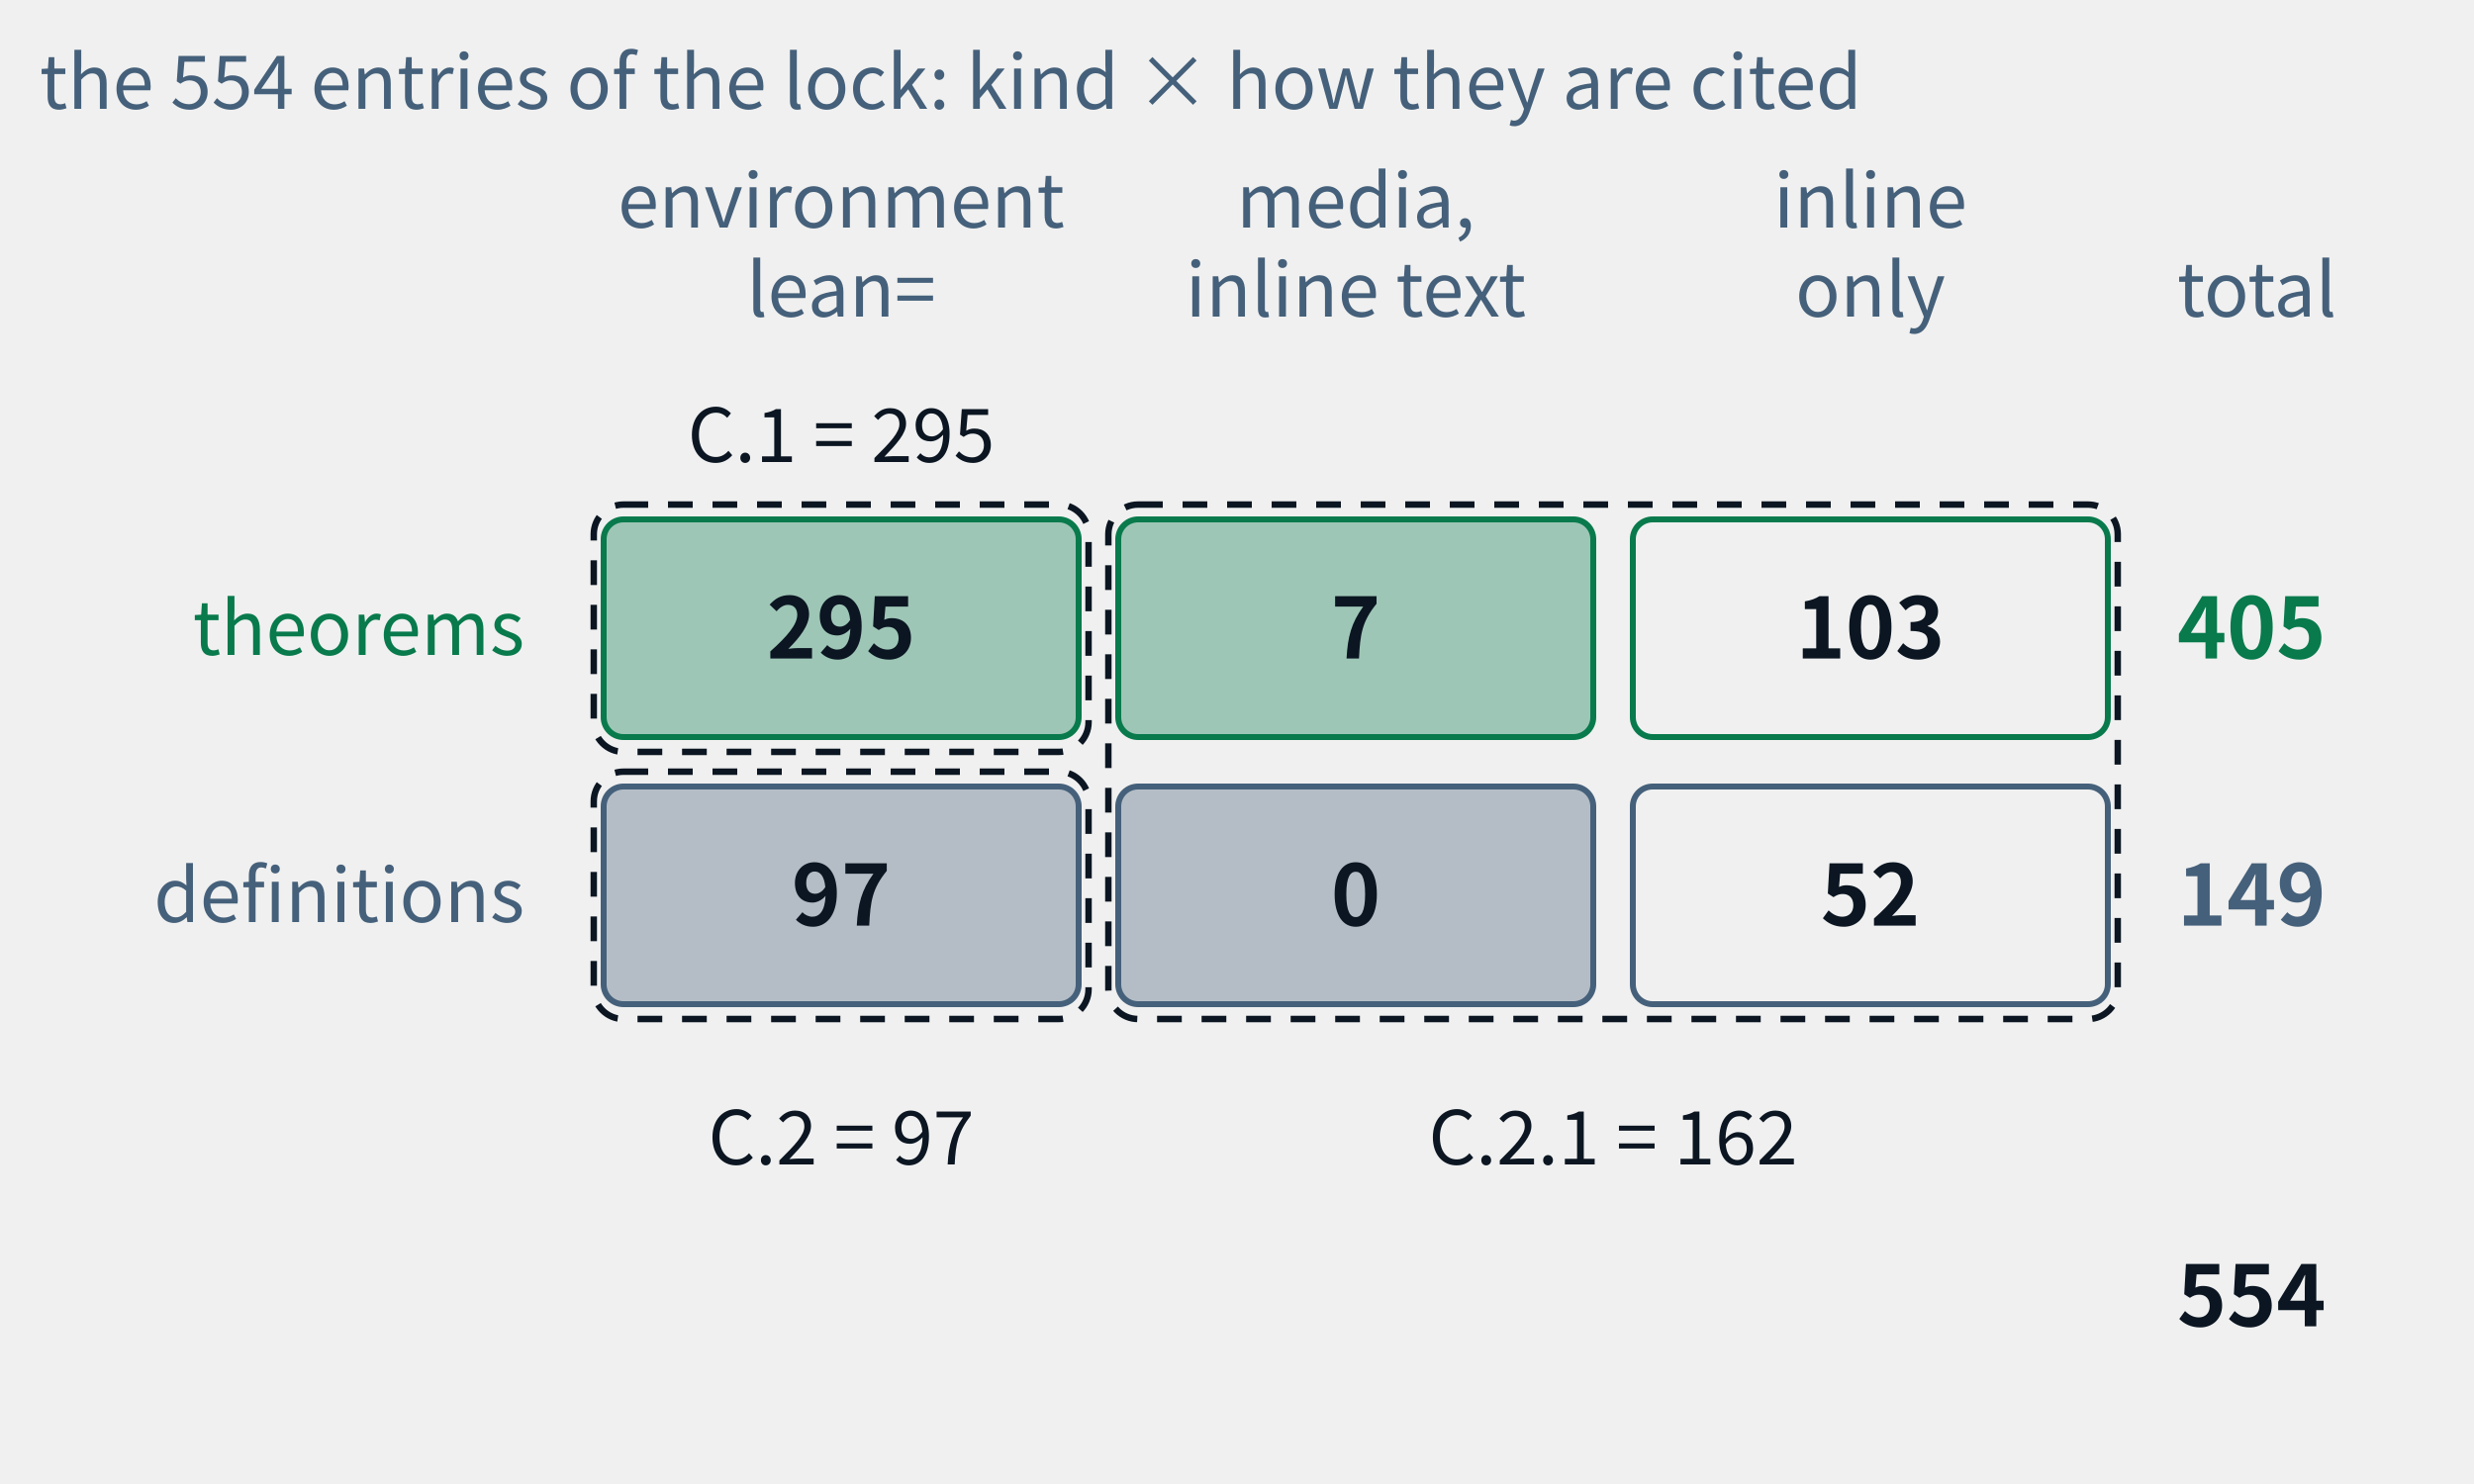
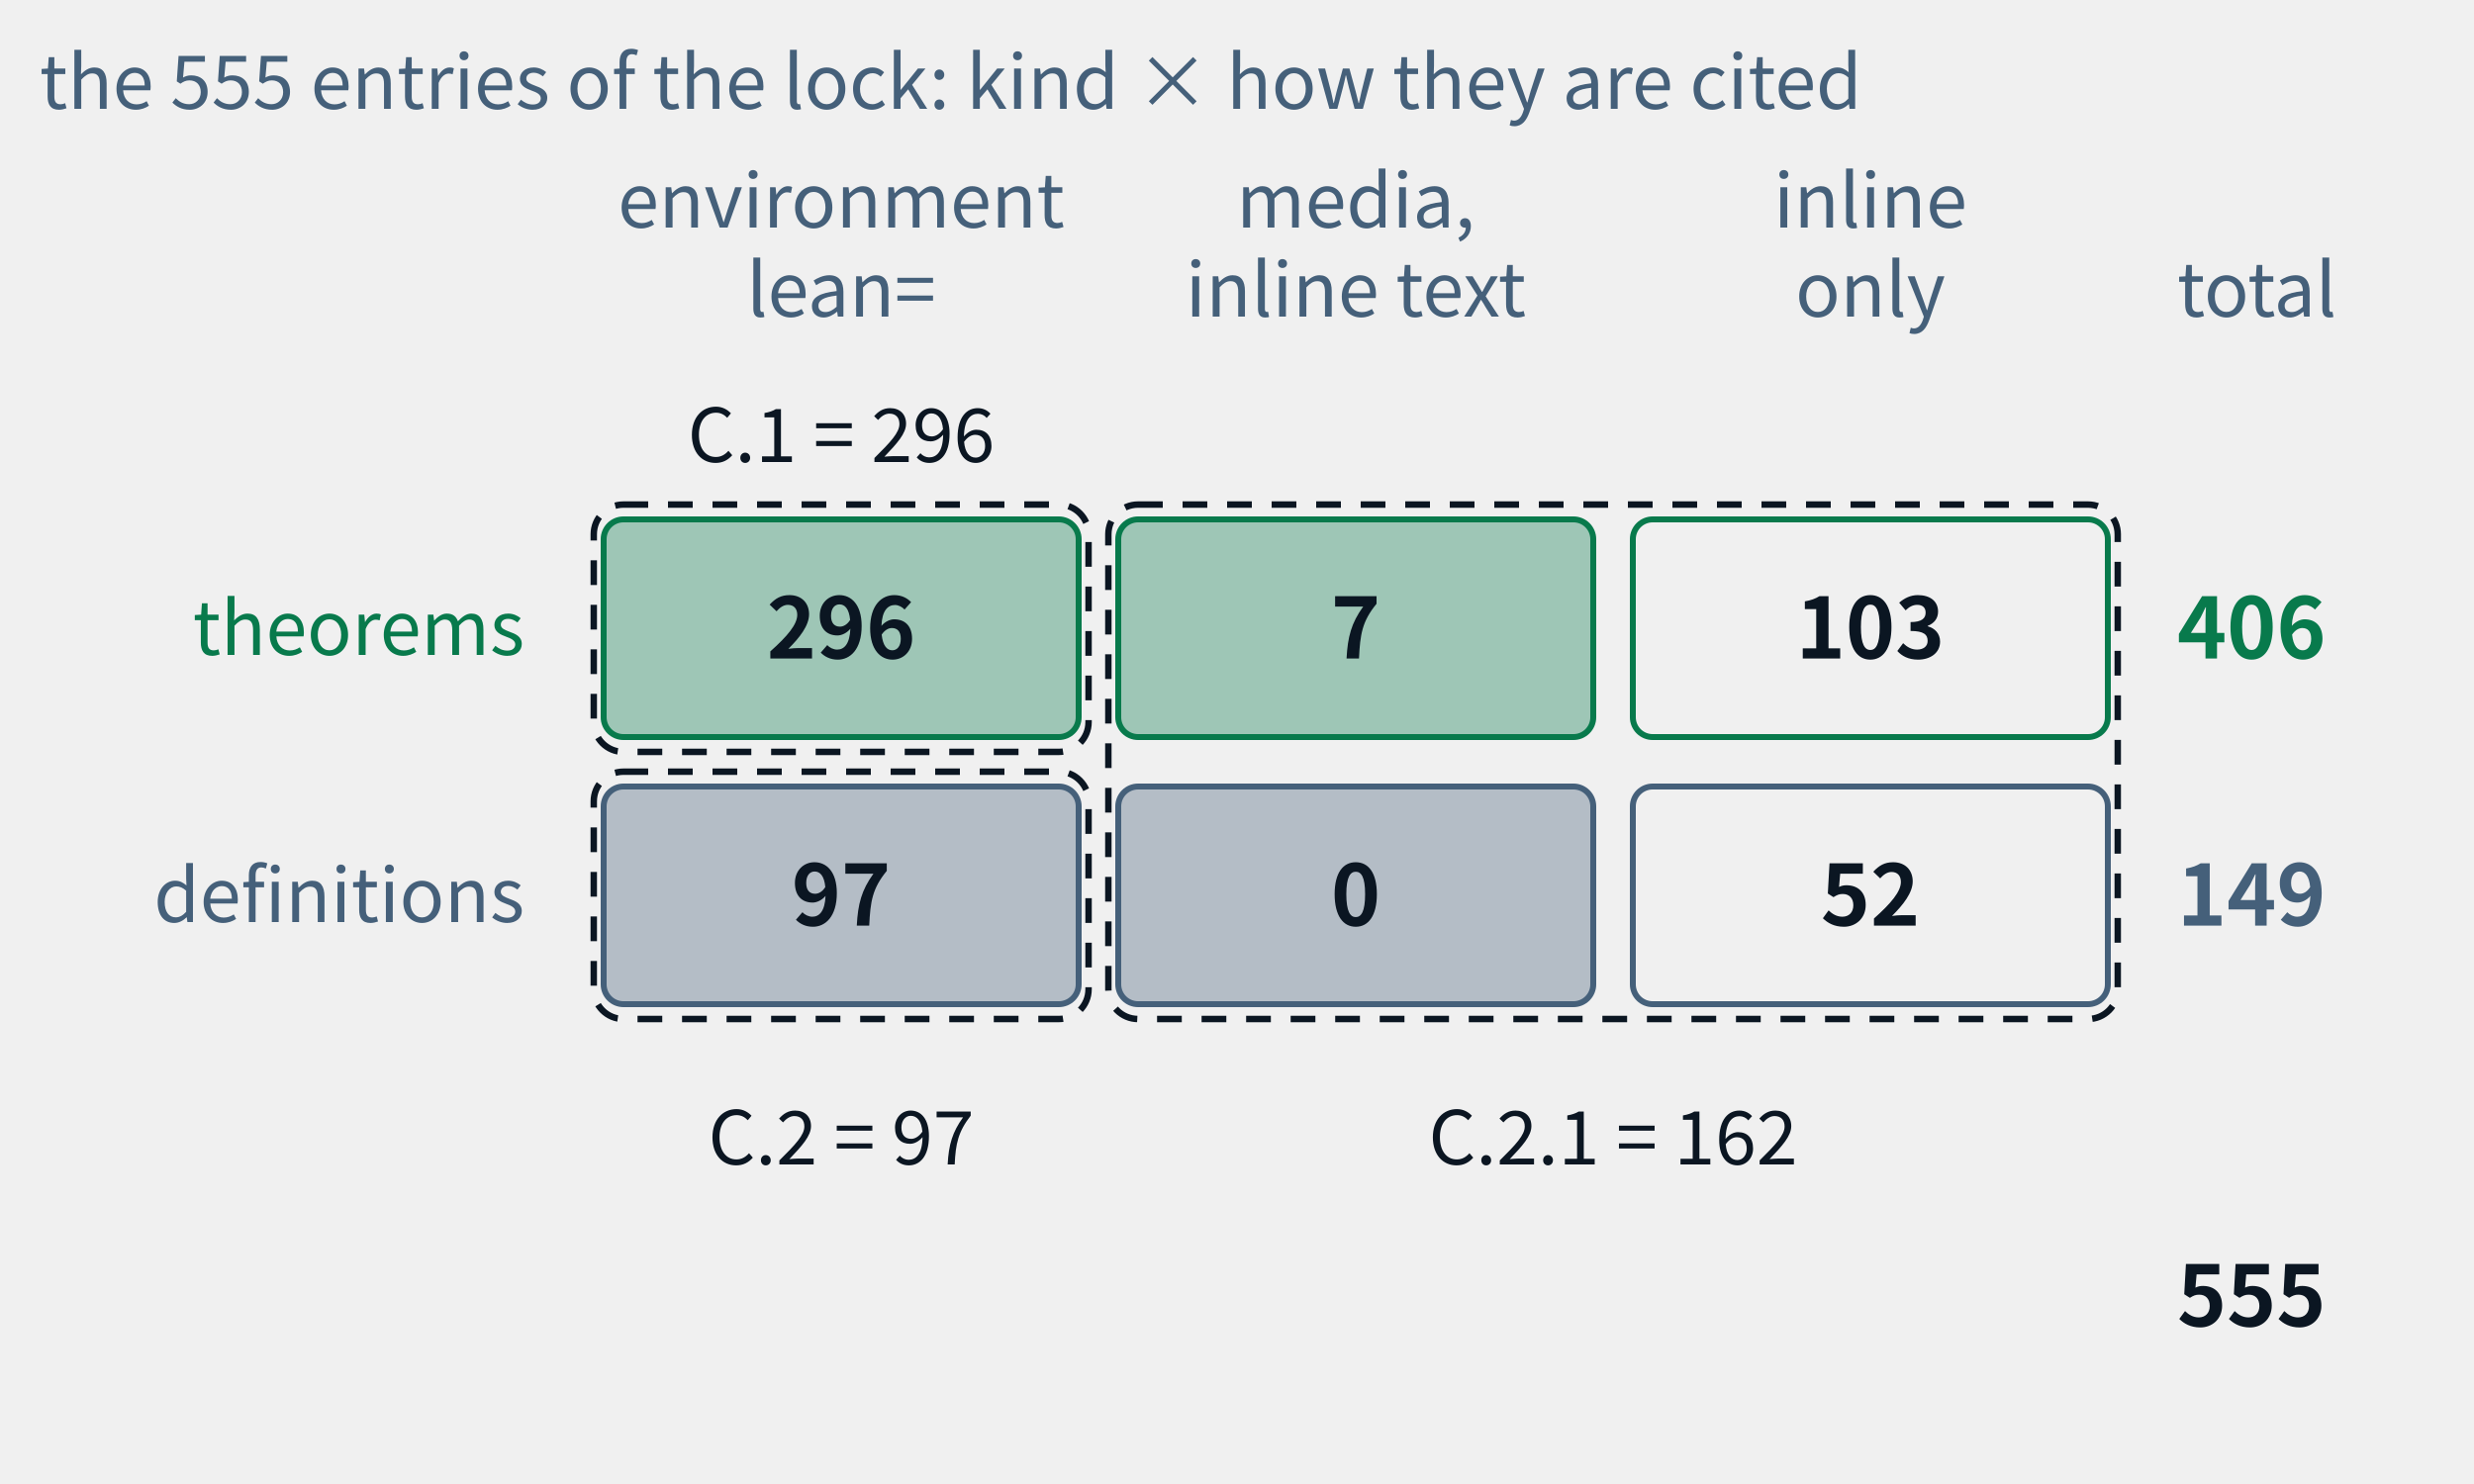
- <svg xmlns="http://www.w3.org/2000/svg" class="tr-fig" data-tr-fig="appc-ledger" data-lang="en" viewBox="0 0 500 300" width="500" height="300" font-family="'Noto Sans SC', 'Noto Sans CJK SC', 'Source Sans 3', 'PingFang SC', 'Microsoft YaHei', system-ui, sans-serif" role="img" aria-label="A ledger of two rows and three columns: the rows are theorems and definitions, the columns are cited with lean= in an environment, cited by media and only inline in the text, and reached by inline links only. The theorem row reads 295, 7, 103, total 405; the definition row 97, 0, 52, total 149; in all 554. Three dashed frames mark the three indexes of appendix C: C.1 = 295, C.2 = 97, C.2.1 = 7 + 103 + 0 + 52 = 162.">
+ <svg xmlns="http://www.w3.org/2000/svg" class="tr-fig" data-tr-fig="appc-ledger" data-lang="en" viewBox="0 0 500 300" width="500" height="300" font-family="'Noto Sans SC', 'Noto Sans CJK SC', 'Source Sans 3', 'PingFang SC', 'Microsoft YaHei', system-ui, sans-serif" role="img" aria-label="A ledger of two rows and three columns: the rows are theorems and definitions, the columns are cited with lean= in an environment, cited by media and only inline in the text, and reached by inline links only. The theorem row reads 296, 7, 103, total 406; the definition row 97, 0, 52, total 149; in all 555. Three dashed frames mark the three indexes of appendix C: C.1 = 296, C.2 = 97, C.2.1 = 7 + 103 + 0 + 52 = 162.">
  <style>.ts-ink{stroke:#0b1622}.tf-ink{fill:#0b1622}.ts-dim{stroke:#45607a}.tf-dim{fill:#45607a}.ts-faint{stroke:#9db3c4}.tf-faint{fill:#9db3c4}.ts-edge{stroke:#b9d0dd}.tf-edge{fill:#b9d0dd}.ts-hot{stroke:#5f9bb5}.tf-hot{fill:#5f9bb5}.ts-bg{stroke:#ffffff}.tf-bg{fill:#ffffff}.ts-panel{stroke:#eef5f9}.tf-panel{fill:#eef5f9}.ts-sheet{stroke:#f7fbfd}.tf-sheet{fill:#f7fbfd}.ts-cyan{stroke:#007c8a}.tf-cyan{fill:#007c8a}.ts-magenta{stroke:#b0128f}.tf-magenta{fill:#b0128f}.ts-amber{stroke:#946200}.tf-amber{fill:#946200}.ts-violet{stroke:#5a45c8}.tf-violet{fill:#5a45c8}.ts-ok{stroke:#087a4c}.tf-ok{fill:#087a4c}.ts-warn{stroke:#c21f3a}.tf-warn{fill:#c21f3a}.ts-blue{stroke:#1d5fd0}.tf-blue{fill:#1d5fd0}.ts-orange{stroke:#b85410}.tf-orange{fill:#b85410}.ts-sigma{stroke:#28405a}.tf-sigma{fill:#28405a}@media (prefers-color-scheme:dark){.ts-ink{stroke:#d4efff}.tf-ink{fill:#d4efff}.ts-dim{stroke:#6f8ea5}.tf-dim{fill:#6f8ea5}.ts-faint{stroke:#34506a}.tf-faint{fill:#34506a}.ts-edge{stroke:#143049}.tf-edge{fill:#143049}.ts-hot{stroke:#1f5d7c}.tf-hot{fill:#1f5d7c}.ts-bg{stroke:#03060c}.tf-bg{fill:#03060c}.ts-panel{stroke:#07101b}.tf-panel{fill:#07101b}.ts-sheet{stroke:#050c16}.tf-sheet{fill:#050c16}.ts-cyan{stroke:#19f0ff}.tf-cyan{fill:#19f0ff}.ts-magenta{stroke:#ff2fd0}.tf-magenta{fill:#ff2fd0}.ts-amber{stroke:#ffc83d}.tf-amber{fill:#ffc83d}.ts-violet{stroke:#9d8cff}.tf-violet{fill:#9d8cff}.ts-ok{stroke:#46ffb2}.tf-ok{fill:#46ffb2}.ts-warn{stroke:#ff5064}.tf-warn{fill:#ff5064}.ts-blue{stroke:#2a7bff}.tf-blue{fill:#2a7bff}.ts-orange{stroke:#ff8a3c}.tf-orange{fill:#ff8a3c}.ts-sigma{stroke:#cfe3ff}.tf-sigma{fill:#cfe3ff}}</style>
  <text class="tf-dim" x="170" y="46" font-size="15" text-anchor="middle">environment</text>
  <text class="tf-dim" x="170" y="64" font-size="15" text-anchor="middle">lean=</text>
  <text class="tf-dim" x="274" y="46" font-size="15" text-anchor="middle">media,</text>
  <text class="tf-dim" x="274" y="64" font-size="15" text-anchor="middle">inline text</text>
  <text class="tf-dim" x="378" y="46" font-size="15" text-anchor="middle">inline</text>
  <text class="tf-dim" x="378" y="64" font-size="15" text-anchor="middle">only</text>
  <text class="tf-dim" x="440" y="64" font-size="15">total</text>
  <text class="tf-ok" x="106" y="132.4" font-size="15" text-anchor="end">theorems</text>
  <rect x="122" y="105" width="96" height="44" rx="4" class="ts-ok tf-ok" stroke-width="1.2" fill-opacity="0.35" />
-   <text class="tf-ink" x="170" y="133.12" font-size="17" text-anchor="middle" font-weight="600">295</text>
+   <text class="tf-ink" x="170" y="133.12" font-size="17" text-anchor="middle" font-weight="600">296</text>
  <rect x="226" y="105" width="96" height="44" rx="4" class="ts-ok tf-ok" stroke-width="1.2" fill-opacity="0.35" />
  <text class="tf-ink" x="274" y="133.12" font-size="17" text-anchor="middle" font-weight="600">7</text>
  <rect x="330" y="105" width="96" height="44" rx="4" class="ts-ok" stroke-width="1.2" fill="none" />
  <text class="tf-ink" x="378" y="133.12" font-size="17" text-anchor="middle" font-weight="600">103</text>
-   <text class="tf-ok" x="440" y="133.12" font-size="17" font-weight="600">405</text>
+   <text class="tf-ok" x="440" y="133.12" font-size="17" font-weight="600">406</text>
  <text class="tf-dim" x="106" y="186.4" font-size="15" text-anchor="end">definitions</text>
  <rect x="122" y="159" width="96" height="44" rx="4" class="ts-dim tf-dim" stroke-width="1.2" fill-opacity="0.35" />
  <text class="tf-ink" x="170" y="187.12" font-size="17" text-anchor="middle" font-weight="600">97</text>
  <rect x="226" y="159" width="96" height="44" rx="4" class="ts-dim tf-dim" stroke-width="1.2" fill-opacity="0.35" />
  <text class="tf-ink" x="274" y="187.12" font-size="17" text-anchor="middle" font-weight="600">0</text>
  <rect x="330" y="159" width="96" height="44" rx="4" class="ts-dim" stroke-width="1.2" fill="none" />
  <text class="tf-ink" x="378" y="187.12" font-size="17" text-anchor="middle" font-weight="600">52</text>
  <text class="tf-dim" x="440" y="187.12" font-size="17" font-weight="600">149</text>
-   <text class="tf-ink" x="440" y="268.12" font-size="17" font-weight="600">554</text>
+   <text class="tf-ink" x="440" y="268.12" font-size="17" font-weight="600">555</text>
  <rect x="120" y="102" width="100" height="50" rx="6" class="ts-ink" stroke-width="1.3" stroke-dasharray="5 4" fill="none" />
  <rect x="120" y="156" width="100" height="50" rx="6" class="ts-ink" stroke-width="1.3" stroke-dasharray="5 4" fill="none" />
  <rect x="224" y="102" width="204" height="104" rx="6" class="ts-ink" stroke-width="1.3" stroke-dasharray="5 4" fill="none" />
-   <text class="tf-ink" x="170" y="93.4" font-size="15" text-anchor="middle">C.1 = 295</text>
+   <text class="tf-ink" x="170" y="93.4" font-size="15" text-anchor="middle">C.1 = 296</text>
  <text class="tf-ink" x="170" y="235.4" font-size="15" text-anchor="middle">C.2 = 97</text>
  <text class="tf-ink" x="326" y="235.4" font-size="15" text-anchor="middle">C.2.1 = 162</text>
-   <text class="tf-dim" x="8" y="22" font-size="15">the 554 entries of the lock: kind × how they are cited</text>
+   <text class="tf-dim" x="8" y="22" font-size="15">the 555 entries of the lock: kind × how they are cited</text>
</svg>
